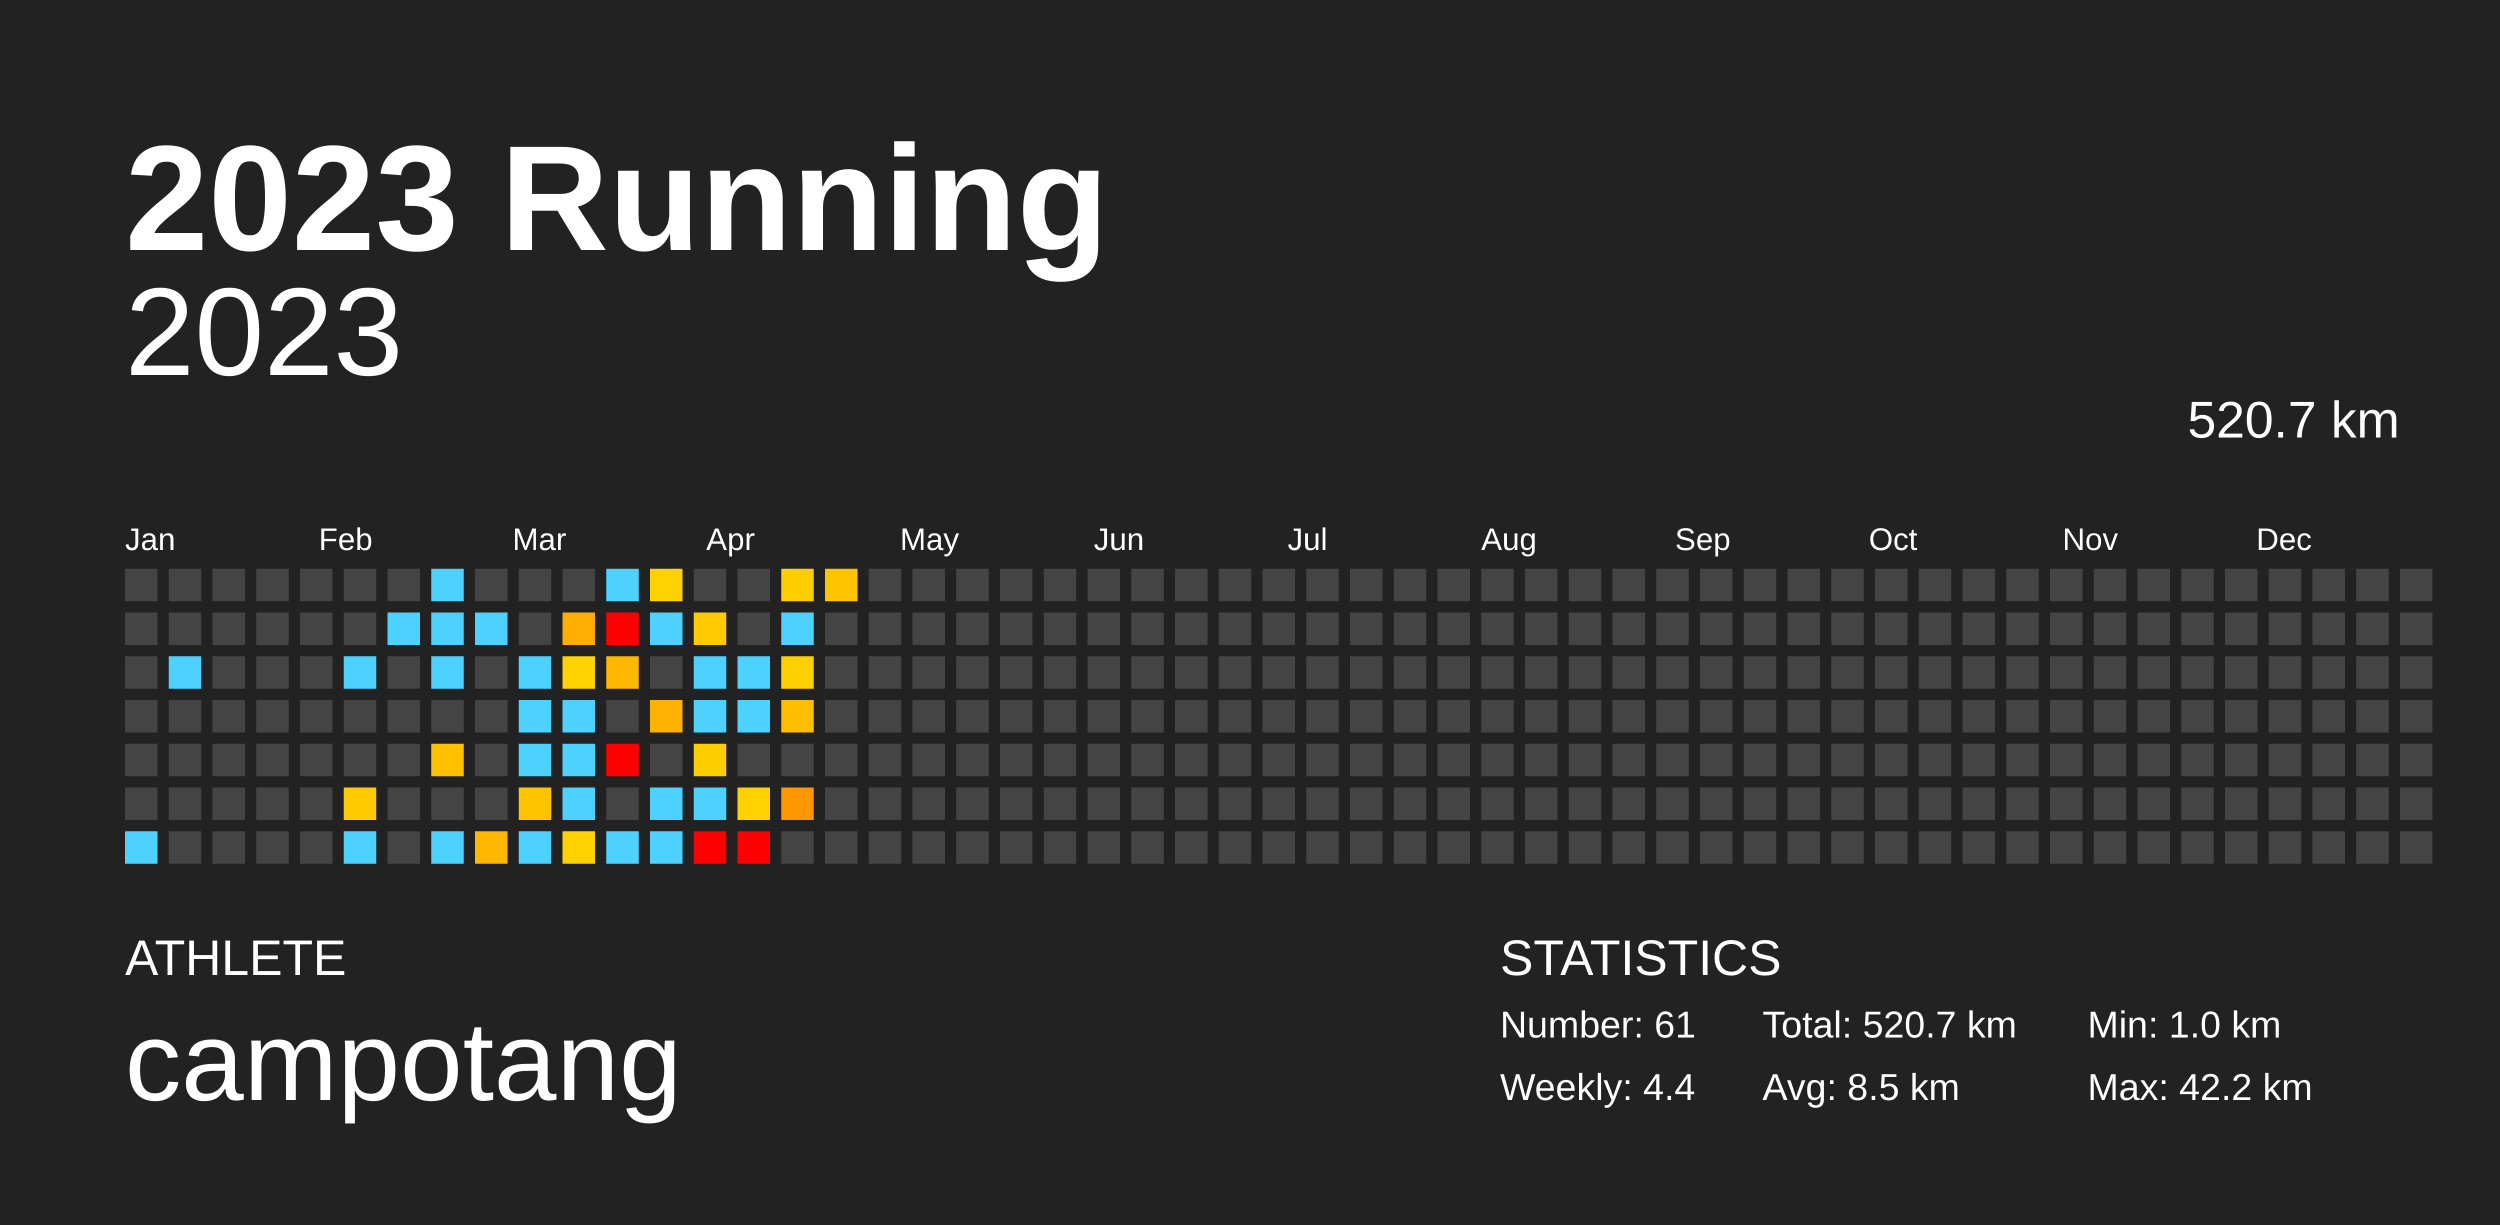
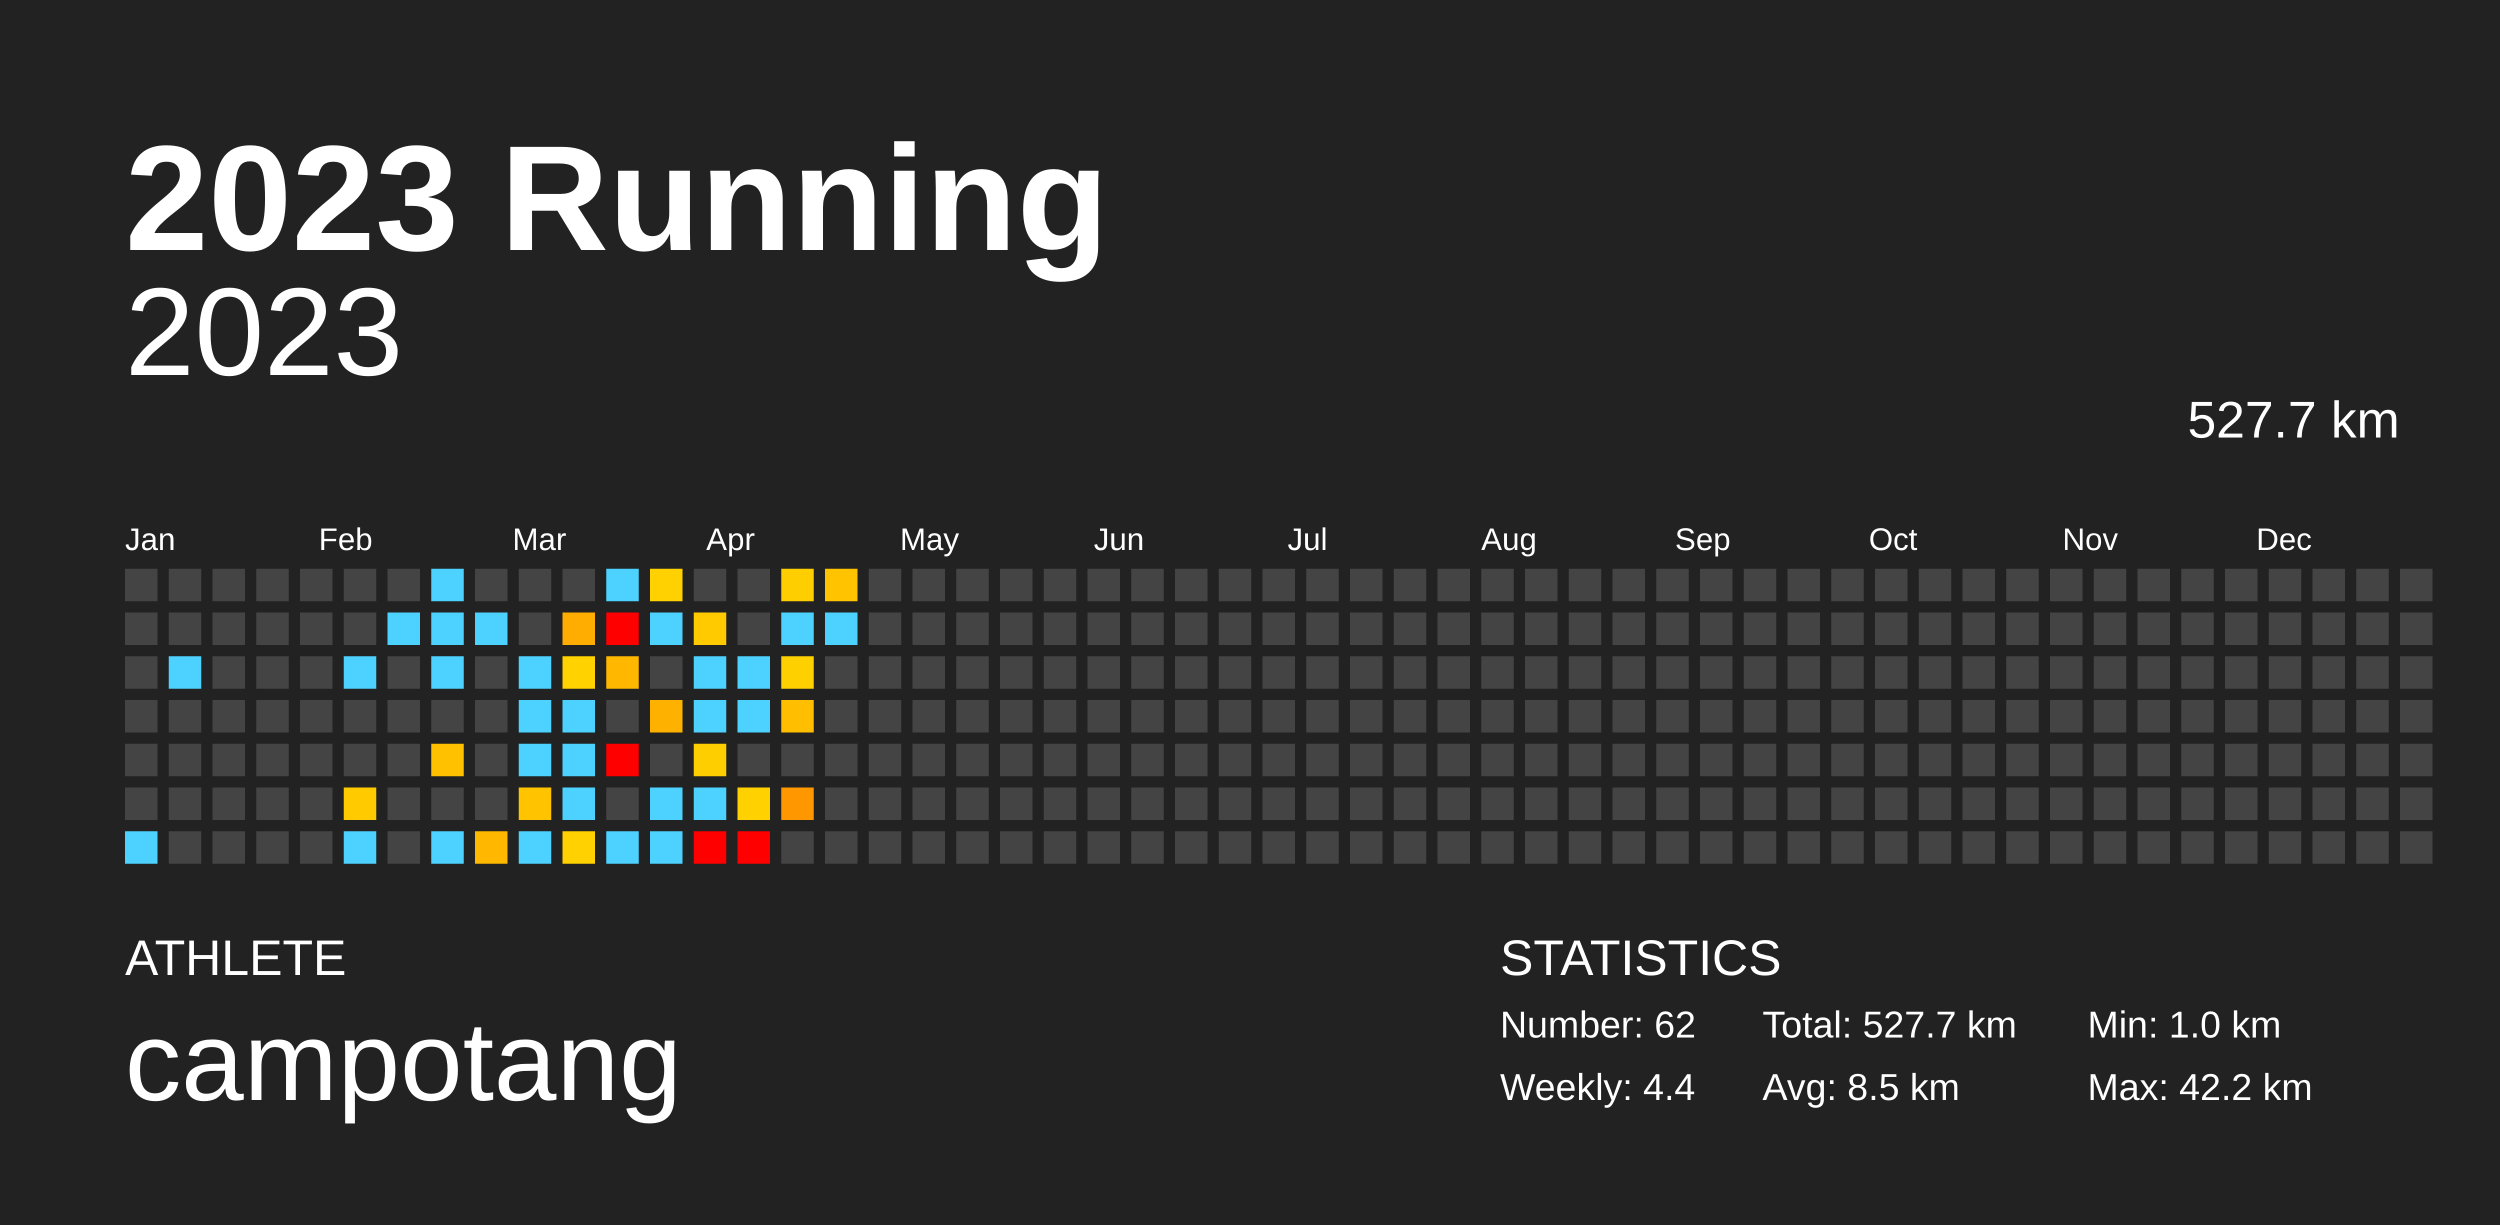
<svg xmlns="http://www.w3.org/2000/svg" baseProfile="full" height="98mm" version="1.1" viewBox="0,0,200,98" width="200mm">
  <defs />
  <rect fill="#222222" height="98" width="200" x="0" y="0" />
  <text fill="#FFFFFF" style="font-size:12px; font-family:Arial; font-weight:bold;" x="10" y="20">2023 Running</text>
  <text fill="#FFFFFF" style="font-size:4px; font-family:Arial" x="10" y="78">ATHLETE</text>
  <text fill="#FFFFFF" style="font-size:9px; font-family:Arial" x="10" y="88">campotang</text>
  <text fill="#FFFFFF" style="font-size:4px; font-family:Arial" x="120" y="78">STATISTICS</text>
-   <text fill="#FFFFFF" style="font-size:3px; font-family:Arial" x="120" y="83">Number: 61</text>
+   <text fill="#FFFFFF" style="font-size:3px; font-family:Arial" x="120" y="83">Number: 62</text>
  <text fill="#FFFFFF" style="font-size:3px; font-family:Arial" x="120" y="88">Weekly: 4.4</text>
-   <text fill="#FFFFFF" style="font-size:3px; font-family:Arial" x="141" y="83">Total: 520.7 km</text>
+   <text fill="#FFFFFF" style="font-size:3px; font-family:Arial" x="141" y="83">Total: 527.7 km</text>
  <text fill="#FFFFFF" style="font-size:3px; font-family:Arial" x="141" y="88">Avg: 8.5 km</text>
  <text fill="#FFFFFF" style="font-size:3px; font-family:Arial" x="167" y="83">Min: 1.0 km</text>
  <text fill="#FFFFFF" style="font-size:3px; font-family:Arial" x="167" y="88">Max: 42.2 km</text>
  <text alignment-baseline="hanging" fill="#FFFFFF" style="font-size:10.0px; font-family:Arial;" x="10" y="30">2023</text>
-   <text alignment-baseline="hanging" fill="#FFFFFF" style="font-size:4.125px; font-family:Arial;" x="175" y="35">520.7 km</text>
+   <text alignment-baseline="hanging" fill="#FFFFFF" style="font-size:4.125px; font-family:Arial;" x="175" y="35">527.7 km</text>
  <text fill="#FFFFFF" style="font-size:2.5px; font-family:Arial" x="10.0" y="44">Jan</text>
  <text fill="#FFFFFF" style="font-size:2.5px; font-family:Arial" x="25.5" y="44">Feb</text>
  <text fill="#FFFFFF" style="font-size:2.5px; font-family:Arial" x="41.0" y="44">Mar</text>
  <text fill="#FFFFFF" style="font-size:2.5px; font-family:Arial" x="56.5" y="44">Apr</text>
  <text fill="#FFFFFF" style="font-size:2.5px; font-family:Arial" x="72.0" y="44">May</text>
  <text fill="#FFFFFF" style="font-size:2.5px; font-family:Arial" x="87.5" y="44">Jun</text>
  <text fill="#FFFFFF" style="font-size:2.5px; font-family:Arial" x="103.0" y="44">Jul</text>
  <text fill="#FFFFFF" style="font-size:2.5px; font-family:Arial" x="118.5" y="44">Aug</text>
  <text fill="#FFFFFF" style="font-size:2.5px; font-family:Arial" x="134.0" y="44">Sep</text>
  <text fill="#FFFFFF" style="font-size:2.5px; font-family:Arial" x="149.5" y="44">Oct</text>
  <text fill="#FFFFFF" style="font-size:2.5px; font-family:Arial" x="165.0" y="44">Nov</text>
  <text fill="#FFFFFF" style="font-size:2.5px; font-family:Arial" x="180.5" y="44">Dec</text>
  <rect fill="#444444" height="2.6" width="2.6" x="10.0" y="45.5" />
  <rect fill="#444444" height="2.6" width="2.6" x="10.0" y="49.0" />
  <rect fill="#444444" height="2.6" width="2.6" x="10.0" y="52.5" />
  <rect fill="#444444" height="2.6" width="2.6" x="10.0" y="56.0" />
  <rect fill="#444444" height="2.6" width="2.6" x="10.0" y="59.5" />
  <rect fill="#444444" height="2.6" width="2.6" x="10.0" y="63.0" />
  <rect fill="#4dd2ff" height="2.6" width="2.6" x="10.0" y="66.5" />
  <rect fill="#444444" height="2.6" width="2.6" x="13.5" y="45.5" />
  <rect fill="#444444" height="2.6" width="2.6" x="13.5" y="49.0" />
  <rect fill="#4dd2ff" height="2.6" width="2.6" x="13.5" y="52.5" />
  <rect fill="#444444" height="2.6" width="2.6" x="13.5" y="56.0" />
  <rect fill="#444444" height="2.6" width="2.6" x="13.5" y="59.5" />
  <rect fill="#444444" height="2.6" width="2.6" x="13.5" y="63.0" />
  <rect fill="#444444" height="2.6" width="2.6" x="13.5" y="66.5" />
  <rect fill="#444444" height="2.6" width="2.6" x="17.0" y="45.5" />
  <rect fill="#444444" height="2.6" width="2.6" x="17.0" y="49.0" />
  <rect fill="#444444" height="2.6" width="2.6" x="17.0" y="52.5" />
  <rect fill="#444444" height="2.6" width="2.6" x="17.0" y="56.0" />
  <rect fill="#444444" height="2.6" width="2.6" x="17.0" y="59.5" />
  <rect fill="#444444" height="2.6" width="2.6" x="17.0" y="63.0" />
  <rect fill="#444444" height="2.6" width="2.6" x="17.0" y="66.5" />
  <rect fill="#444444" height="2.6" width="2.6" x="20.5" y="45.5" />
  <rect fill="#444444" height="2.6" width="2.6" x="20.5" y="49.0" />
  <rect fill="#444444" height="2.6" width="2.6" x="20.5" y="52.5" />
  <rect fill="#444444" height="2.6" width="2.6" x="20.5" y="56.0" />
  <rect fill="#444444" height="2.6" width="2.6" x="20.5" y="59.5" />
  <rect fill="#444444" height="2.6" width="2.6" x="20.5" y="63.0" />
  <rect fill="#444444" height="2.6" width="2.6" x="20.5" y="66.5" />
  <rect fill="#444444" height="2.6" width="2.6" x="24.0" y="45.5" />
  <rect fill="#444444" height="2.6" width="2.6" x="24.0" y="49.0" />
  <rect fill="#444444" height="2.6" width="2.6" x="24.0" y="52.5" />
  <rect fill="#444444" height="2.6" width="2.6" x="24.0" y="56.0" />
  <rect fill="#444444" height="2.6" width="2.6" x="24.0" y="59.5" />
  <rect fill="#444444" height="2.6" width="2.6" x="24.0" y="63.0" />
  <rect fill="#444444" height="2.6" width="2.6" x="24.0" y="66.5" />
  <rect fill="#444444" height="2.6" width="2.6" x="27.5" y="45.5" />
  <rect fill="#444444" height="2.6" width="2.6" x="27.5" y="49.0" />
  <rect fill="#4dd2ff" height="2.6" width="2.6" x="27.5" y="52.5" />
  <rect fill="#444444" height="2.6" width="2.6" x="27.5" y="56.0" />
  <rect fill="#444444" height="2.6" width="2.6" x="27.5" y="59.5" />
  <rect fill="#ffcb00" height="2.6" width="2.6" x="27.5" y="63.0" />
  <rect fill="#4dd2ff" height="2.6" width="2.6" x="27.5" y="66.5" />
  <rect fill="#444444" height="2.6" width="2.6" x="31.0" y="45.5" />
  <rect fill="#4dd2ff" height="2.6" width="2.6" x="31.0" y="49.0" />
  <rect fill="#444444" height="2.6" width="2.6" x="31.0" y="52.5" />
  <rect fill="#444444" height="2.6" width="2.6" x="31.0" y="56.0" />
  <rect fill="#444444" height="2.6" width="2.6" x="31.0" y="59.5" />
  <rect fill="#444444" height="2.6" width="2.6" x="31.0" y="63.0" />
  <rect fill="#444444" height="2.6" width="2.6" x="31.0" y="66.5" />
  <rect fill="#4dd2ff" height="2.6" width="2.6" x="34.5" y="45.5" />
  <rect fill="#4dd2ff" height="2.6" width="2.6" x="34.5" y="49.0" />
  <rect fill="#4dd2ff" height="2.6" width="2.6" x="34.5" y="52.5" />
  <rect fill="#444444" height="2.6" width="2.6" x="34.5" y="56.0" />
  <rect fill="#ffc100" height="2.6" width="2.6" x="34.5" y="59.5" />
  <rect fill="#444444" height="2.6" width="2.6" x="34.5" y="63.0" />
  <rect fill="#4dd2ff" height="2.6" width="2.6" x="34.5" y="66.5" />
  <rect fill="#444444" height="2.6" width="2.6" x="38.0" y="45.5" />
  <rect fill="#4dd2ff" height="2.6" width="2.6" x="38.0" y="49.0" />
  <rect fill="#444444" height="2.6" width="2.6" x="38.0" y="52.5" />
  <rect fill="#444444" height="2.6" width="2.6" x="38.0" y="56.0" />
  <rect fill="#444444" height="2.6" width="2.6" x="38.0" y="59.5" />
  <rect fill="#444444" height="2.6" width="2.6" x="38.0" y="63.0" />
  <rect fill="#ffb700" height="2.6" width="2.6" x="38.0" y="66.5" />
  <rect fill="#444444" height="2.6" width="2.6" x="41.5" y="45.5" />
  <rect fill="#444444" height="2.6" width="2.6" x="41.5" y="49.0" />
  <rect fill="#4dd2ff" height="2.6" width="2.6" x="41.5" y="52.5" />
  <rect fill="#4dd2ff" height="2.6" width="2.6" x="41.5" y="56.0" />
  <rect fill="#4dd2ff" height="2.6" width="2.6" x="41.5" y="59.5" />
  <rect fill="#ffc300" height="2.6" width="2.6" x="41.5" y="63.0" />
  <rect fill="#4dd2ff" height="2.6" width="2.6" x="41.5" y="66.5" />
  <rect fill="#444444" height="2.6" width="2.6" x="45.0" y="45.5" />
  <rect fill="#ffad00" height="2.6" width="2.6" x="45.0" y="49.0" />
  <rect fill="#ffd200" height="2.6" width="2.6" x="45.0" y="52.5" />
  <rect fill="#4dd2ff" height="2.6" width="2.6" x="45.0" y="56.0" />
  <rect fill="#4dd2ff" height="2.6" width="2.6" x="45.0" y="59.5" />
  <rect fill="#4dd2ff" height="2.6" width="2.6" x="45.0" y="63.0" />
  <rect fill="#ffd100" height="2.6" width="2.6" x="45.0" y="66.5" />
  <rect fill="#4dd2ff" height="2.6" width="2.6" x="48.5" y="45.5" />
  <rect fill="red" height="2.6" width="2.6" x="48.5" y="49.0" />
  <rect fill="#ffb700" height="2.6" width="2.6" x="48.5" y="52.5" />
  <rect fill="#444444" height="2.6" width="2.6" x="48.5" y="56.0" />
  <rect fill="red" height="2.6" width="2.6" x="48.5" y="59.5" />
  <rect fill="#444444" height="2.6" width="2.6" x="48.5" y="63.0" />
  <rect fill="#4dd2ff" height="2.6" width="2.6" x="48.5" y="66.5" />
  <rect fill="#ffd100" height="2.6" width="2.6" x="52.0" y="45.5" />
  <rect fill="#4dd2ff" height="2.6" width="2.6" x="52.0" y="49.0" />
  <rect fill="#444444" height="2.6" width="2.6" x="52.0" y="52.5" />
  <rect fill="#ffb100" height="2.6" width="2.6" x="52.0" y="56.0" />
  <rect fill="#444444" height="2.6" width="2.6" x="52.0" y="59.5" />
  <rect fill="#4dd2ff" height="2.6" width="2.6" x="52.0" y="63.0" />
  <rect fill="#4dd2ff" height="2.6" width="2.6" x="52.0" y="66.5" />
  <rect fill="#444444" height="2.6" width="2.6" x="55.5" y="45.5" />
  <rect fill="#ffcb00" height="2.6" width="2.6" x="55.5" y="49.0" />
  <rect fill="#4dd2ff" height="2.6" width="2.6" x="55.5" y="52.5" />
  <rect fill="#4dd2ff" height="2.6" width="2.6" x="55.5" y="56.0" />
  <rect fill="#ffce00" height="2.6" width="2.6" x="55.5" y="59.5" />
  <rect fill="#4dd2ff" height="2.6" width="2.6" x="55.5" y="63.0" />
  <rect fill="red" height="2.6" width="2.6" x="55.5" y="66.5" />
  <rect fill="#444444" height="2.6" width="2.6" x="59.0" y="45.5" />
  <rect fill="#444444" height="2.6" width="2.6" x="59.0" y="49.0" />
  <rect fill="#4dd2ff" height="2.6" width="2.6" x="59.0" y="52.5" />
  <rect fill="#4dd2ff" height="2.6" width="2.6" x="59.0" y="56.0" />
  <rect fill="#444444" height="2.6" width="2.6" x="59.0" y="59.5" />
  <rect fill="#ffd100" height="2.6" width="2.6" x="59.0" y="63.0" />
  <rect fill="red" height="2.6" width="2.6" x="59.0" y="66.5" />
  <rect fill="#ffce00" height="2.6" width="2.6" x="62.5" y="45.5" />
  <rect fill="#4dd2ff" height="2.6" width="2.6" x="62.5" y="49.0" />
  <rect fill="#ffd000" height="2.6" width="2.6" x="62.5" y="52.5" />
  <rect fill="#ffbe00" height="2.6" width="2.6" x="62.5" y="56.0" />
  <rect fill="#444444" height="2.6" width="2.6" x="62.5" y="59.5" />
  <rect fill="#ff9700" height="2.6" width="2.6" x="62.5" y="63.0" />
  <rect fill="#444444" height="2.6" width="2.6" x="62.5" y="66.5" />
  <rect fill="#ffc300" height="2.6" width="2.6" x="66.0" y="45.5" />
-   <rect fill="#444444" height="2.6" width="2.6" x="66.0" y="49.0" />
+   <rect fill="#4dd2ff" height="2.6" width="2.6" x="66.0" y="49.0" />
  <rect fill="#444444" height="2.6" width="2.6" x="66.0" y="52.5" />
  <rect fill="#444444" height="2.6" width="2.6" x="66.0" y="56.0" />
  <rect fill="#444444" height="2.6" width="2.6" x="66.0" y="59.5" />
  <rect fill="#444444" height="2.6" width="2.6" x="66.0" y="63.0" />
  <rect fill="#444444" height="2.6" width="2.6" x="66.0" y="66.5" />
  <rect fill="#444444" height="2.6" width="2.6" x="69.5" y="45.5" />
  <rect fill="#444444" height="2.6" width="2.6" x="69.5" y="49.0" />
  <rect fill="#444444" height="2.6" width="2.6" x="69.5" y="52.5" />
  <rect fill="#444444" height="2.6" width="2.6" x="69.5" y="56.0" />
  <rect fill="#444444" height="2.6" width="2.6" x="69.5" y="59.5" />
  <rect fill="#444444" height="2.6" width="2.6" x="69.5" y="63.0" />
  <rect fill="#444444" height="2.6" width="2.6" x="69.5" y="66.5" />
  <rect fill="#444444" height="2.6" width="2.6" x="73.0" y="45.5" />
  <rect fill="#444444" height="2.6" width="2.6" x="73.0" y="49.0" />
  <rect fill="#444444" height="2.6" width="2.6" x="73.0" y="52.5" />
  <rect fill="#444444" height="2.6" width="2.6" x="73.0" y="56.0" />
  <rect fill="#444444" height="2.6" width="2.6" x="73.0" y="59.5" />
  <rect fill="#444444" height="2.6" width="2.6" x="73.0" y="63.0" />
  <rect fill="#444444" height="2.6" width="2.6" x="73.0" y="66.5" />
  <rect fill="#444444" height="2.6" width="2.6" x="76.5" y="45.5" />
  <rect fill="#444444" height="2.6" width="2.6" x="76.5" y="49.0" />
  <rect fill="#444444" height="2.6" width="2.6" x="76.5" y="52.5" />
  <rect fill="#444444" height="2.6" width="2.6" x="76.5" y="56.0" />
  <rect fill="#444444" height="2.6" width="2.6" x="76.5" y="59.5" />
  <rect fill="#444444" height="2.6" width="2.6" x="76.5" y="63.0" />
  <rect fill="#444444" height="2.6" width="2.6" x="76.5" y="66.5" />
  <rect fill="#444444" height="2.6" width="2.6" x="80.0" y="45.5" />
  <rect fill="#444444" height="2.6" width="2.6" x="80.0" y="49.0" />
  <rect fill="#444444" height="2.6" width="2.6" x="80.0" y="52.5" />
  <rect fill="#444444" height="2.6" width="2.6" x="80.0" y="56.0" />
  <rect fill="#444444" height="2.6" width="2.6" x="80.0" y="59.5" />
  <rect fill="#444444" height="2.6" width="2.6" x="80.0" y="63.0" />
  <rect fill="#444444" height="2.6" width="2.6" x="80.0" y="66.5" />
  <rect fill="#444444" height="2.6" width="2.6" x="83.5" y="45.5" />
  <rect fill="#444444" height="2.6" width="2.6" x="83.5" y="49.0" />
  <rect fill="#444444" height="2.6" width="2.6" x="83.5" y="52.5" />
  <rect fill="#444444" height="2.6" width="2.6" x="83.5" y="56.0" />
  <rect fill="#444444" height="2.6" width="2.6" x="83.5" y="59.5" />
  <rect fill="#444444" height="2.6" width="2.6" x="83.5" y="63.0" />
  <rect fill="#444444" height="2.6" width="2.6" x="83.5" y="66.5" />
  <rect fill="#444444" height="2.6" width="2.6" x="87.0" y="45.5" />
  <rect fill="#444444" height="2.6" width="2.6" x="87.0" y="49.0" />
  <rect fill="#444444" height="2.6" width="2.6" x="87.0" y="52.5" />
  <rect fill="#444444" height="2.6" width="2.6" x="87.0" y="56.0" />
  <rect fill="#444444" height="2.6" width="2.6" x="87.0" y="59.5" />
  <rect fill="#444444" height="2.6" width="2.6" x="87.0" y="63.0" />
  <rect fill="#444444" height="2.6" width="2.6" x="87.0" y="66.5" />
  <rect fill="#444444" height="2.6" width="2.6" x="90.5" y="45.5" />
  <rect fill="#444444" height="2.6" width="2.6" x="90.5" y="49.0" />
  <rect fill="#444444" height="2.6" width="2.6" x="90.5" y="52.5" />
  <rect fill="#444444" height="2.6" width="2.6" x="90.5" y="56.0" />
  <rect fill="#444444" height="2.6" width="2.6" x="90.5" y="59.5" />
  <rect fill="#444444" height="2.6" width="2.6" x="90.5" y="63.0" />
  <rect fill="#444444" height="2.6" width="2.6" x="90.5" y="66.5" />
  <rect fill="#444444" height="2.6" width="2.6" x="94.0" y="45.5" />
  <rect fill="#444444" height="2.6" width="2.6" x="94.0" y="49.0" />
  <rect fill="#444444" height="2.6" width="2.6" x="94.0" y="52.5" />
  <rect fill="#444444" height="2.6" width="2.6" x="94.0" y="56.0" />
  <rect fill="#444444" height="2.6" width="2.6" x="94.0" y="59.5" />
  <rect fill="#444444" height="2.6" width="2.6" x="94.0" y="63.0" />
  <rect fill="#444444" height="2.6" width="2.6" x="94.0" y="66.5" />
  <rect fill="#444444" height="2.6" width="2.6" x="97.5" y="45.5" />
  <rect fill="#444444" height="2.6" width="2.6" x="97.5" y="49.0" />
  <rect fill="#444444" height="2.6" width="2.6" x="97.5" y="52.5" />
  <rect fill="#444444" height="2.6" width="2.6" x="97.5" y="56.0" />
  <rect fill="#444444" height="2.6" width="2.6" x="97.5" y="59.5" />
  <rect fill="#444444" height="2.6" width="2.6" x="97.5" y="63.0" />
  <rect fill="#444444" height="2.6" width="2.6" x="97.5" y="66.5" />
  <rect fill="#444444" height="2.6" width="2.6" x="101.0" y="45.5" />
  <rect fill="#444444" height="2.6" width="2.6" x="101.0" y="49.0" />
  <rect fill="#444444" height="2.6" width="2.6" x="101.0" y="52.5" />
  <rect fill="#444444" height="2.6" width="2.6" x="101.0" y="56.0" />
  <rect fill="#444444" height="2.6" width="2.6" x="101.0" y="59.5" />
  <rect fill="#444444" height="2.6" width="2.6" x="101.0" y="63.0" />
  <rect fill="#444444" height="2.6" width="2.6" x="101.0" y="66.5" />
  <rect fill="#444444" height="2.6" width="2.6" x="104.5" y="45.5" />
  <rect fill="#444444" height="2.6" width="2.6" x="104.5" y="49.0" />
  <rect fill="#444444" height="2.6" width="2.6" x="104.5" y="52.5" />
  <rect fill="#444444" height="2.6" width="2.6" x="104.5" y="56.0" />
  <rect fill="#444444" height="2.6" width="2.6" x="104.5" y="59.5" />
  <rect fill="#444444" height="2.6" width="2.6" x="104.5" y="63.0" />
  <rect fill="#444444" height="2.6" width="2.6" x="104.5" y="66.5" />
  <rect fill="#444444" height="2.6" width="2.6" x="108.0" y="45.5" />
  <rect fill="#444444" height="2.6" width="2.6" x="108.0" y="49.0" />
  <rect fill="#444444" height="2.6" width="2.6" x="108.0" y="52.5" />
  <rect fill="#444444" height="2.6" width="2.6" x="108.0" y="56.0" />
  <rect fill="#444444" height="2.6" width="2.6" x="108.0" y="59.5" />
  <rect fill="#444444" height="2.6" width="2.6" x="108.0" y="63.0" />
  <rect fill="#444444" height="2.6" width="2.6" x="108.0" y="66.5" />
  <rect fill="#444444" height="2.6" width="2.6" x="111.5" y="45.5" />
  <rect fill="#444444" height="2.6" width="2.6" x="111.5" y="49.0" />
  <rect fill="#444444" height="2.6" width="2.6" x="111.5" y="52.5" />
  <rect fill="#444444" height="2.6" width="2.6" x="111.5" y="56.0" />
  <rect fill="#444444" height="2.6" width="2.6" x="111.5" y="59.5" />
  <rect fill="#444444" height="2.6" width="2.6" x="111.5" y="63.0" />
  <rect fill="#444444" height="2.6" width="2.6" x="111.5" y="66.5" />
  <rect fill="#444444" height="2.6" width="2.6" x="115.0" y="45.5" />
  <rect fill="#444444" height="2.6" width="2.6" x="115.0" y="49.0" />
  <rect fill="#444444" height="2.6" width="2.6" x="115.0" y="52.5" />
  <rect fill="#444444" height="2.6" width="2.6" x="115.0" y="56.0" />
  <rect fill="#444444" height="2.6" width="2.6" x="115.0" y="59.5" />
  <rect fill="#444444" height="2.6" width="2.6" x="115.0" y="63.0" />
  <rect fill="#444444" height="2.6" width="2.6" x="115.0" y="66.5" />
  <rect fill="#444444" height="2.6" width="2.6" x="118.5" y="45.5" />
  <rect fill="#444444" height="2.6" width="2.6" x="118.5" y="49.0" />
  <rect fill="#444444" height="2.6" width="2.6" x="118.5" y="52.5" />
  <rect fill="#444444" height="2.6" width="2.6" x="118.5" y="56.0" />
  <rect fill="#444444" height="2.6" width="2.6" x="118.5" y="59.5" />
  <rect fill="#444444" height="2.6" width="2.6" x="118.5" y="63.0" />
  <rect fill="#444444" height="2.6" width="2.6" x="118.5" y="66.5" />
  <rect fill="#444444" height="2.6" width="2.6" x="122.0" y="45.5" />
  <rect fill="#444444" height="2.6" width="2.6" x="122.0" y="49.0" />
  <rect fill="#444444" height="2.6" width="2.6" x="122.0" y="52.5" />
  <rect fill="#444444" height="2.6" width="2.6" x="122.0" y="56.0" />
  <rect fill="#444444" height="2.6" width="2.6" x="122.0" y="59.5" />
  <rect fill="#444444" height="2.6" width="2.6" x="122.0" y="63.0" />
  <rect fill="#444444" height="2.6" width="2.6" x="122.0" y="66.5" />
  <rect fill="#444444" height="2.6" width="2.6" x="125.5" y="45.5" />
  <rect fill="#444444" height="2.6" width="2.6" x="125.5" y="49.0" />
  <rect fill="#444444" height="2.6" width="2.6" x="125.5" y="52.5" />
  <rect fill="#444444" height="2.6" width="2.6" x="125.5" y="56.0" />
  <rect fill="#444444" height="2.6" width="2.6" x="125.5" y="59.5" />
  <rect fill="#444444" height="2.6" width="2.6" x="125.5" y="63.0" />
  <rect fill="#444444" height="2.6" width="2.6" x="125.5" y="66.5" />
  <rect fill="#444444" height="2.6" width="2.6" x="129.0" y="45.5" />
  <rect fill="#444444" height="2.6" width="2.6" x="129.0" y="49.0" />
  <rect fill="#444444" height="2.6" width="2.6" x="129.0" y="52.5" />
  <rect fill="#444444" height="2.6" width="2.6" x="129.0" y="56.0" />
  <rect fill="#444444" height="2.6" width="2.6" x="129.0" y="59.5" />
  <rect fill="#444444" height="2.6" width="2.6" x="129.0" y="63.0" />
  <rect fill="#444444" height="2.6" width="2.6" x="129.0" y="66.5" />
  <rect fill="#444444" height="2.6" width="2.6" x="132.5" y="45.5" />
  <rect fill="#444444" height="2.6" width="2.6" x="132.5" y="49.0" />
  <rect fill="#444444" height="2.6" width="2.6" x="132.5" y="52.5" />
  <rect fill="#444444" height="2.6" width="2.6" x="132.5" y="56.0" />
  <rect fill="#444444" height="2.6" width="2.6" x="132.5" y="59.5" />
  <rect fill="#444444" height="2.6" width="2.6" x="132.5" y="63.0" />
  <rect fill="#444444" height="2.6" width="2.6" x="132.5" y="66.5" />
  <rect fill="#444444" height="2.6" width="2.6" x="136.0" y="45.5" />
  <rect fill="#444444" height="2.6" width="2.6" x="136.0" y="49.0" />
  <rect fill="#444444" height="2.6" width="2.6" x="136.0" y="52.5" />
  <rect fill="#444444" height="2.6" width="2.6" x="136.0" y="56.0" />
  <rect fill="#444444" height="2.6" width="2.6" x="136.0" y="59.5" />
  <rect fill="#444444" height="2.6" width="2.6" x="136.0" y="63.0" />
  <rect fill="#444444" height="2.6" width="2.6" x="136.0" y="66.5" />
  <rect fill="#444444" height="2.6" width="2.6" x="139.5" y="45.5" />
  <rect fill="#444444" height="2.6" width="2.6" x="139.5" y="49.0" />
  <rect fill="#444444" height="2.6" width="2.6" x="139.5" y="52.5" />
  <rect fill="#444444" height="2.6" width="2.6" x="139.5" y="56.0" />
  <rect fill="#444444" height="2.6" width="2.6" x="139.5" y="59.5" />
  <rect fill="#444444" height="2.6" width="2.6" x="139.5" y="63.0" />
  <rect fill="#444444" height="2.6" width="2.6" x="139.5" y="66.5" />
  <rect fill="#444444" height="2.6" width="2.6" x="143.0" y="45.5" />
  <rect fill="#444444" height="2.6" width="2.6" x="143.0" y="49.0" />
  <rect fill="#444444" height="2.6" width="2.6" x="143.0" y="52.5" />
  <rect fill="#444444" height="2.6" width="2.6" x="143.0" y="56.0" />
  <rect fill="#444444" height="2.6" width="2.6" x="143.0" y="59.5" />
  <rect fill="#444444" height="2.6" width="2.6" x="143.0" y="63.0" />
  <rect fill="#444444" height="2.6" width="2.6" x="143.0" y="66.5" />
  <rect fill="#444444" height="2.6" width="2.6" x="146.5" y="45.5" />
  <rect fill="#444444" height="2.6" width="2.6" x="146.5" y="49.0" />
  <rect fill="#444444" height="2.6" width="2.6" x="146.5" y="52.5" />
  <rect fill="#444444" height="2.6" width="2.6" x="146.5" y="56.0" />
  <rect fill="#444444" height="2.6" width="2.6" x="146.5" y="59.5" />
  <rect fill="#444444" height="2.6" width="2.6" x="146.5" y="63.0" />
  <rect fill="#444444" height="2.6" width="2.6" x="146.5" y="66.5" />
  <rect fill="#444444" height="2.6" width="2.6" x="150.0" y="45.5" />
  <rect fill="#444444" height="2.6" width="2.6" x="150.0" y="49.0" />
  <rect fill="#444444" height="2.6" width="2.6" x="150.0" y="52.5" />
  <rect fill="#444444" height="2.6" width="2.6" x="150.0" y="56.0" />
  <rect fill="#444444" height="2.6" width="2.6" x="150.0" y="59.5" />
  <rect fill="#444444" height="2.6" width="2.6" x="150.0" y="63.0" />
  <rect fill="#444444" height="2.6" width="2.6" x="150.0" y="66.5" />
  <rect fill="#444444" height="2.6" width="2.6" x="153.5" y="45.5" />
  <rect fill="#444444" height="2.6" width="2.6" x="153.5" y="49.0" />
  <rect fill="#444444" height="2.6" width="2.6" x="153.5" y="52.5" />
  <rect fill="#444444" height="2.6" width="2.6" x="153.5" y="56.0" />
  <rect fill="#444444" height="2.6" width="2.6" x="153.5" y="59.5" />
  <rect fill="#444444" height="2.6" width="2.6" x="153.5" y="63.0" />
  <rect fill="#444444" height="2.6" width="2.6" x="153.5" y="66.5" />
  <rect fill="#444444" height="2.6" width="2.6" x="157.0" y="45.5" />
  <rect fill="#444444" height="2.6" width="2.6" x="157.0" y="49.0" />
  <rect fill="#444444" height="2.6" width="2.6" x="157.0" y="52.5" />
  <rect fill="#444444" height="2.6" width="2.6" x="157.0" y="56.0" />
  <rect fill="#444444" height="2.6" width="2.6" x="157.0" y="59.5" />
  <rect fill="#444444" height="2.6" width="2.6" x="157.0" y="63.0" />
  <rect fill="#444444" height="2.6" width="2.6" x="157.0" y="66.5" />
  <rect fill="#444444" height="2.6" width="2.6" x="160.5" y="45.5" />
  <rect fill="#444444" height="2.6" width="2.6" x="160.5" y="49.0" />
  <rect fill="#444444" height="2.6" width="2.6" x="160.5" y="52.5" />
  <rect fill="#444444" height="2.6" width="2.6" x="160.5" y="56.0" />
  <rect fill="#444444" height="2.6" width="2.6" x="160.5" y="59.5" />
  <rect fill="#444444" height="2.6" width="2.6" x="160.5" y="63.0" />
  <rect fill="#444444" height="2.6" width="2.6" x="160.5" y="66.5" />
  <rect fill="#444444" height="2.6" width="2.6" x="164.0" y="45.5" />
  <rect fill="#444444" height="2.6" width="2.6" x="164.0" y="49.0" />
  <rect fill="#444444" height="2.6" width="2.6" x="164.0" y="52.5" />
  <rect fill="#444444" height="2.6" width="2.6" x="164.0" y="56.0" />
  <rect fill="#444444" height="2.6" width="2.6" x="164.0" y="59.5" />
  <rect fill="#444444" height="2.6" width="2.6" x="164.0" y="63.0" />
  <rect fill="#444444" height="2.6" width="2.6" x="164.0" y="66.5" />
  <rect fill="#444444" height="2.6" width="2.6" x="167.5" y="45.5" />
  <rect fill="#444444" height="2.6" width="2.6" x="167.5" y="49.0" />
  <rect fill="#444444" height="2.6" width="2.6" x="167.5" y="52.5" />
  <rect fill="#444444" height="2.6" width="2.6" x="167.5" y="56.0" />
  <rect fill="#444444" height="2.6" width="2.6" x="167.5" y="59.5" />
  <rect fill="#444444" height="2.6" width="2.6" x="167.5" y="63.0" />
  <rect fill="#444444" height="2.6" width="2.6" x="167.5" y="66.5" />
  <rect fill="#444444" height="2.6" width="2.6" x="171.0" y="45.5" />
  <rect fill="#444444" height="2.6" width="2.6" x="171.0" y="49.0" />
  <rect fill="#444444" height="2.6" width="2.6" x="171.0" y="52.5" />
  <rect fill="#444444" height="2.6" width="2.6" x="171.0" y="56.0" />
  <rect fill="#444444" height="2.6" width="2.6" x="171.0" y="59.5" />
  <rect fill="#444444" height="2.6" width="2.6" x="171.0" y="63.0" />
  <rect fill="#444444" height="2.6" width="2.6" x="171.0" y="66.5" />
  <rect fill="#444444" height="2.6" width="2.6" x="174.5" y="45.5" />
  <rect fill="#444444" height="2.6" width="2.6" x="174.5" y="49.0" />
  <rect fill="#444444" height="2.6" width="2.6" x="174.5" y="52.5" />
  <rect fill="#444444" height="2.6" width="2.6" x="174.5" y="56.0" />
  <rect fill="#444444" height="2.6" width="2.6" x="174.5" y="59.5" />
  <rect fill="#444444" height="2.6" width="2.6" x="174.5" y="63.0" />
  <rect fill="#444444" height="2.6" width="2.6" x="174.5" y="66.5" />
  <rect fill="#444444" height="2.6" width="2.6" x="178.0" y="45.5" />
  <rect fill="#444444" height="2.6" width="2.6" x="178.0" y="49.0" />
  <rect fill="#444444" height="2.6" width="2.6" x="178.0" y="52.5" />
  <rect fill="#444444" height="2.6" width="2.6" x="178.0" y="56.0" />
  <rect fill="#444444" height="2.6" width="2.6" x="178.0" y="59.5" />
  <rect fill="#444444" height="2.6" width="2.6" x="178.0" y="63.0" />
  <rect fill="#444444" height="2.6" width="2.6" x="178.0" y="66.5" />
  <rect fill="#444444" height="2.6" width="2.6" x="181.5" y="45.5" />
  <rect fill="#444444" height="2.6" width="2.6" x="181.5" y="49.0" />
  <rect fill="#444444" height="2.6" width="2.6" x="181.5" y="52.5" />
  <rect fill="#444444" height="2.6" width="2.6" x="181.5" y="56.0" />
  <rect fill="#444444" height="2.6" width="2.6" x="181.5" y="59.5" />
  <rect fill="#444444" height="2.6" width="2.6" x="181.5" y="63.0" />
  <rect fill="#444444" height="2.6" width="2.6" x="181.5" y="66.5" />
  <rect fill="#444444" height="2.6" width="2.6" x="185.0" y="45.5" />
  <rect fill="#444444" height="2.6" width="2.6" x="185.0" y="49.0" />
  <rect fill="#444444" height="2.6" width="2.6" x="185.0" y="52.5" />
  <rect fill="#444444" height="2.6" width="2.6" x="185.0" y="56.0" />
  <rect fill="#444444" height="2.6" width="2.6" x="185.0" y="59.5" />
  <rect fill="#444444" height="2.6" width="2.6" x="185.0" y="63.0" />
  <rect fill="#444444" height="2.6" width="2.6" x="185.0" y="66.5" />
  <rect fill="#444444" height="2.6" width="2.6" x="188.5" y="45.5" />
  <rect fill="#444444" height="2.6" width="2.6" x="188.5" y="49.0" />
  <rect fill="#444444" height="2.6" width="2.6" x="188.5" y="52.5" />
  <rect fill="#444444" height="2.6" width="2.6" x="188.5" y="56.0" />
  <rect fill="#444444" height="2.6" width="2.6" x="188.5" y="59.5" />
  <rect fill="#444444" height="2.6" width="2.6" x="188.5" y="63.0" />
  <rect fill="#444444" height="2.6" width="2.6" x="188.5" y="66.5" />
  <rect fill="#444444" height="2.6" width="2.6" x="192.0" y="45.5" />
  <rect fill="#444444" height="2.6" width="2.6" x="192.0" y="49.0" />
  <rect fill="#444444" height="2.6" width="2.6" x="192.0" y="52.5" />
  <rect fill="#444444" height="2.6" width="2.6" x="192.0" y="56.0" />
  <rect fill="#444444" height="2.6" width="2.6" x="192.0" y="59.5" />
  <rect fill="#444444" height="2.6" width="2.6" x="192.0" y="63.0" />
  <rect fill="#444444" height="2.6" width="2.6" x="192.0" y="66.5" />
</svg>
